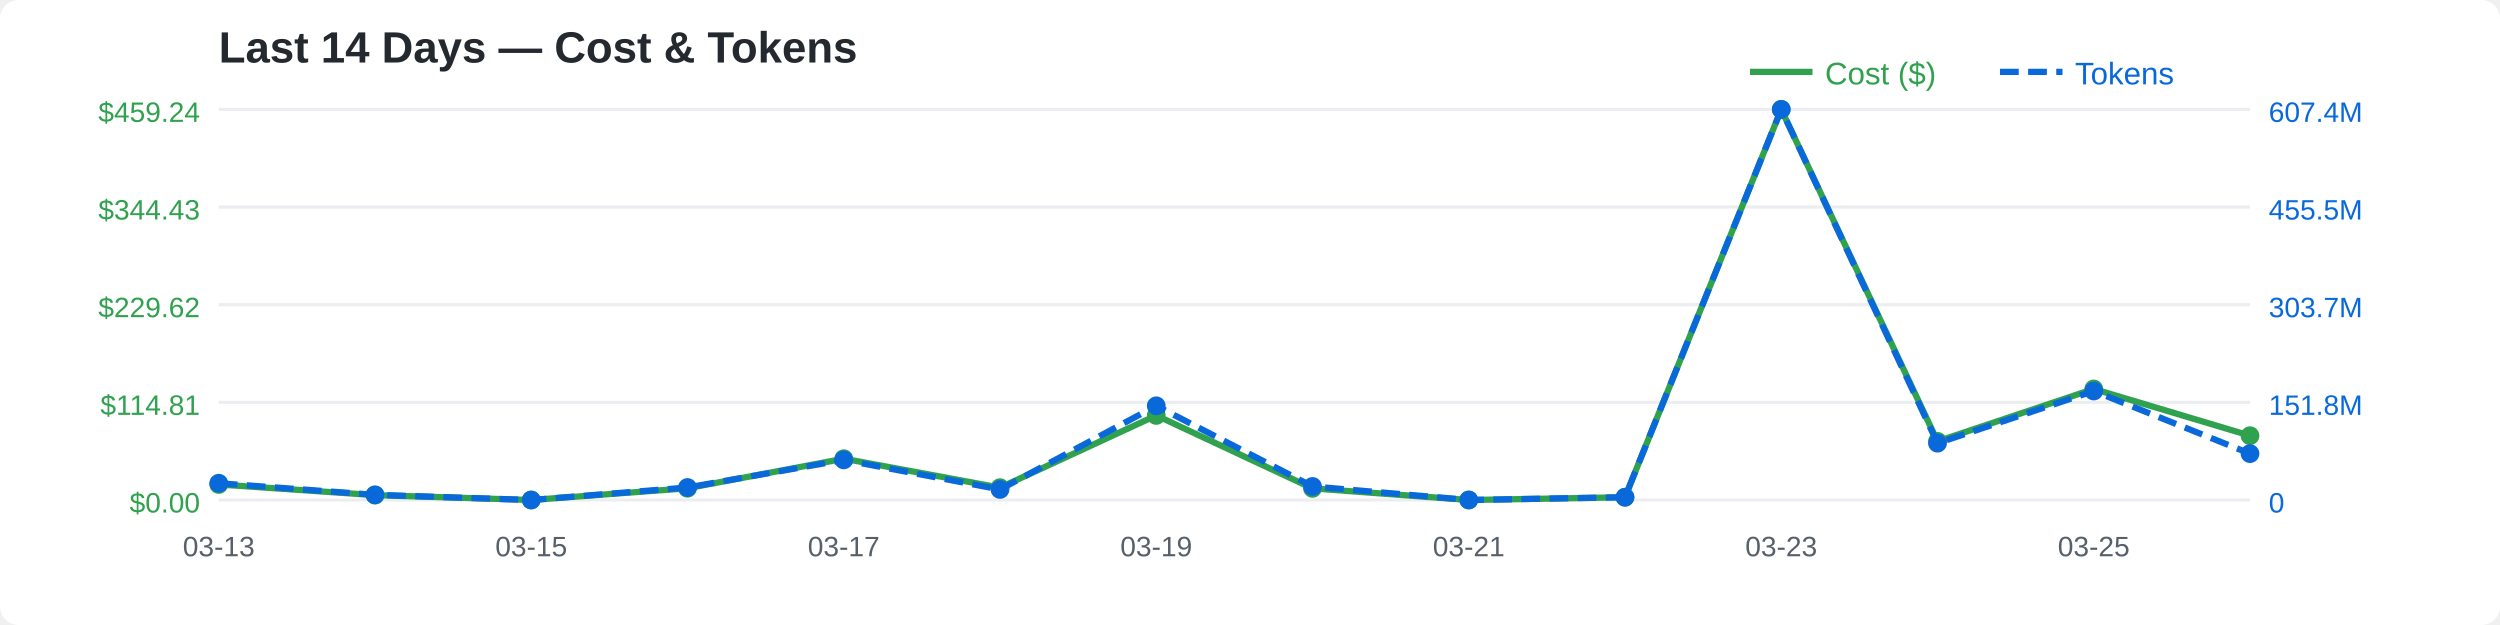
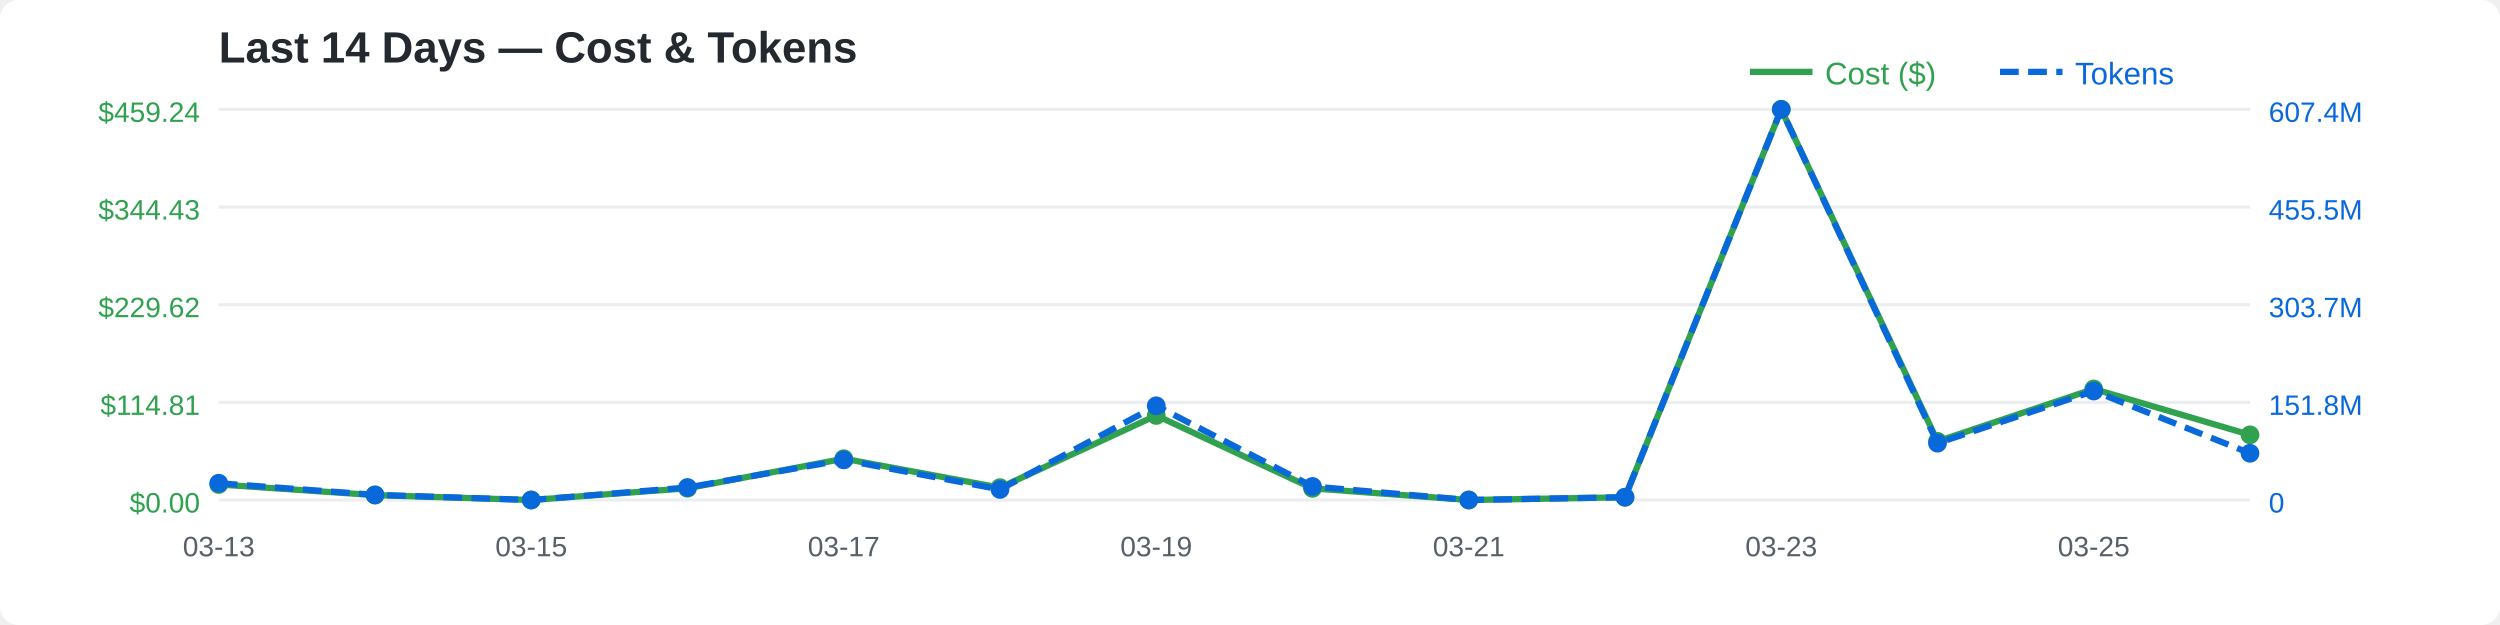
<svg xmlns="http://www.w3.org/2000/svg" width="800" height="200" viewBox="0 0 800 200">
  <rect width="800" height="200" fill="#ffffff" rx="6" />
  <text x="70" y="20" font-family="Arial, sans-serif" font-size="14" fill="#24292f" font-weight="bold">Last 14 Days — Cost &amp; Tokens</text>
  <line x1="70" y1="35.0" x2="720" y2="35.0" stroke="#ebedf0" stroke-width="1" />
  <line x1="70" y1="66.25" x2="720" y2="66.25" stroke="#ebedf0" stroke-width="1" />
  <line x1="70" y1="97.5" x2="720" y2="97.5" stroke="#ebedf0" stroke-width="1" />
  <line x1="70" y1="128.75" x2="720" y2="128.75" stroke="#ebedf0" stroke-width="1" />
  <line x1="70" y1="160.0" x2="720" y2="160.0" stroke="#ebedf0" stroke-width="1" />
  <text x="70.0" y="178" font-family="Arial, sans-serif" font-size="9" fill="#57606a" text-anchor="middle">03-13</text>
  <text x="170.0" y="178" font-family="Arial, sans-serif" font-size="9" fill="#57606a" text-anchor="middle">03-15</text>
  <text x="270.0" y="178" font-family="Arial, sans-serif" font-size="9" fill="#57606a" text-anchor="middle">03-17</text>
  <text x="370.0" y="178" font-family="Arial, sans-serif" font-size="9" fill="#57606a" text-anchor="middle">03-19</text>
  <text x="470.0" y="178" font-family="Arial, sans-serif" font-size="9" fill="#57606a" text-anchor="middle">03-21</text>
  <text x="570.0" y="178" font-family="Arial, sans-serif" font-size="9" fill="#57606a" text-anchor="middle">03-23</text>
  <text x="670.0" y="178" font-family="Arial, sans-serif" font-size="9" fill="#57606a" text-anchor="middle">03-25</text>
  <text x="64" y="39.0" font-family="Arial, sans-serif" font-size="9" fill="#30a14e" text-anchor="end">$459.24</text>
  <text x="64" y="70.25" font-family="Arial, sans-serif" font-size="9" fill="#30a14e" text-anchor="end">$344.43</text>
  <text x="64" y="101.5" font-family="Arial, sans-serif" font-size="9" fill="#30a14e" text-anchor="end">$229.62</text>
  <text x="64" y="132.75" font-family="Arial, sans-serif" font-size="9" fill="#30a14e" text-anchor="end">$114.81</text>
  <text x="64" y="164.0" font-family="Arial, sans-serif" font-size="9" fill="#30a14e" text-anchor="end">$0.00</text>
  <text x="726" y="39.0" font-family="Arial, sans-serif" font-size="9" fill="#0969da">607.4M</text>
  <text x="726" y="70.25" font-family="Arial, sans-serif" font-size="9" fill="#0969da">455.5M</text>
  <text x="726" y="101.5" font-family="Arial, sans-serif" font-size="9" fill="#0969da">303.7M</text>
  <text x="726" y="132.75" font-family="Arial, sans-serif" font-size="9" fill="#0969da">151.8M</text>
  <text x="726" y="164.0" font-family="Arial, sans-serif" font-size="9" fill="#0969da">0</text>
-   <polyline points="70.0,155.033 120.0,158.443 170.0,160.0 220.0,156.235 270.0,146.785 320.0,156.047 370.0,132.945 420.0,156.288 470.0,160.0 520.0,159.123 570.0,35.0 620.0,141.223 670.0,124.464 720.0,139.422" fill="none" stroke="#30a14e" stroke-width="2" />
+   <polyline points="70.0,155.033 120.0,158.443 170.0,160.0 220.0,156.235 270.0,146.785 320.0,156.047 370.0,132.945 420.0,156.288 470.0,160.0 520.0,159.123 570.0,35.0 620.0,141.223 670.0,124.464 720.0,139.155" fill="none" stroke="#30a14e" stroke-width="2" />
  <circle cx="70.0" cy="155.033" r="3" fill="#30a14e">
    </circle>
  <circle cx="120.0" cy="158.443" r="3" fill="#30a14e">
    </circle>
  <circle cx="170.0" cy="160.0" r="3" fill="#30a14e">
    </circle>
  <circle cx="220.0" cy="156.235" r="3" fill="#30a14e">
    </circle>
  <circle cx="270.0" cy="146.785" r="3" fill="#30a14e">
    </circle>
  <circle cx="320.0" cy="156.047" r="3" fill="#30a14e">
    </circle>
  <circle cx="370.0" cy="132.945" r="3" fill="#30a14e">
    </circle>
  <circle cx="420.0" cy="156.288" r="3" fill="#30a14e">
    </circle>
  <circle cx="470.0" cy="160.0" r="3" fill="#30a14e">
    </circle>
  <circle cx="520.0" cy="159.123" r="3" fill="#30a14e">
    </circle>
  <circle cx="570.0" cy="35.0" r="3" fill="#30a14e">
    </circle>
  <circle cx="620.0" cy="141.223" r="3" fill="#30a14e">
    </circle>
  <circle cx="670.0" cy="124.464" r="3" fill="#30a14e">
    </circle>
-   <circle cx="720.0" cy="139.422" r="3" fill="#30a14e">
+   <circle cx="720.0" cy="139.155" r="3" fill="#30a14e">
    </circle>
-   <polyline points="70.0,154.633 120.0,158.348 170.0,160.0 220.0,155.999 270.0,147.169 320.0,156.63 370.0,129.859 420.0,155.662 470.0,160.0 520.0,159.105 570.0,35.0 620.0,141.82 670.0,125.128 720.0,145.16" fill="none" stroke="#0969da" stroke-width="2" stroke-dasharray="6,3" />
+   <polyline points="70.0,154.633 120.0,158.348 170.0,160.0 220.0,155.999 270.0,147.169 320.0,156.63 370.0,129.859 420.0,155.662 470.0,160.0 520.0,159.105 570.0,35.0 620.0,141.82 670.0,125.128 720.0,145.045" fill="none" stroke="#0969da" stroke-width="2" stroke-dasharray="6,3" />
  <circle cx="70.0" cy="154.633" r="3" fill="#0969da">
    </circle>
  <circle cx="120.0" cy="158.348" r="3" fill="#0969da">
    </circle>
  <circle cx="170.0" cy="160.0" r="3" fill="#0969da">
    </circle>
  <circle cx="220.0" cy="155.999" r="3" fill="#0969da">
    </circle>
  <circle cx="270.0" cy="147.169" r="3" fill="#0969da">
    </circle>
  <circle cx="320.0" cy="156.63" r="3" fill="#0969da">
    </circle>
  <circle cx="370.0" cy="129.859" r="3" fill="#0969da">
    </circle>
  <circle cx="420.0" cy="155.662" r="3" fill="#0969da">
    </circle>
  <circle cx="470.0" cy="160.0" r="3" fill="#0969da">
    </circle>
  <circle cx="520.0" cy="159.105" r="3" fill="#0969da">
    </circle>
  <circle cx="570.0" cy="35.0" r="3" fill="#0969da">
    </circle>
  <circle cx="620.0" cy="141.82" r="3" fill="#0969da">
    </circle>
  <circle cx="670.0" cy="125.128" r="3" fill="#0969da">
    </circle>
-   <circle cx="720.0" cy="145.16" r="3" fill="#0969da">
+   <circle cx="720.0" cy="145.045" r="3" fill="#0969da">
    </circle>
  <line x1="560" y1="23" x2="580" y2="23" stroke="#30a14e" stroke-width="2" />
  <text x="584" y="27" font-family="Arial, sans-serif" font-size="10" fill="#30a14e">Cost ($)</text>
  <line x1="640" y1="23" x2="660" y2="23" stroke="#0969da" stroke-width="2" stroke-dasharray="6,3" />
  <text x="664" y="27" font-family="Arial, sans-serif" font-size="10" fill="#0969da">Tokens</text>
</svg>
